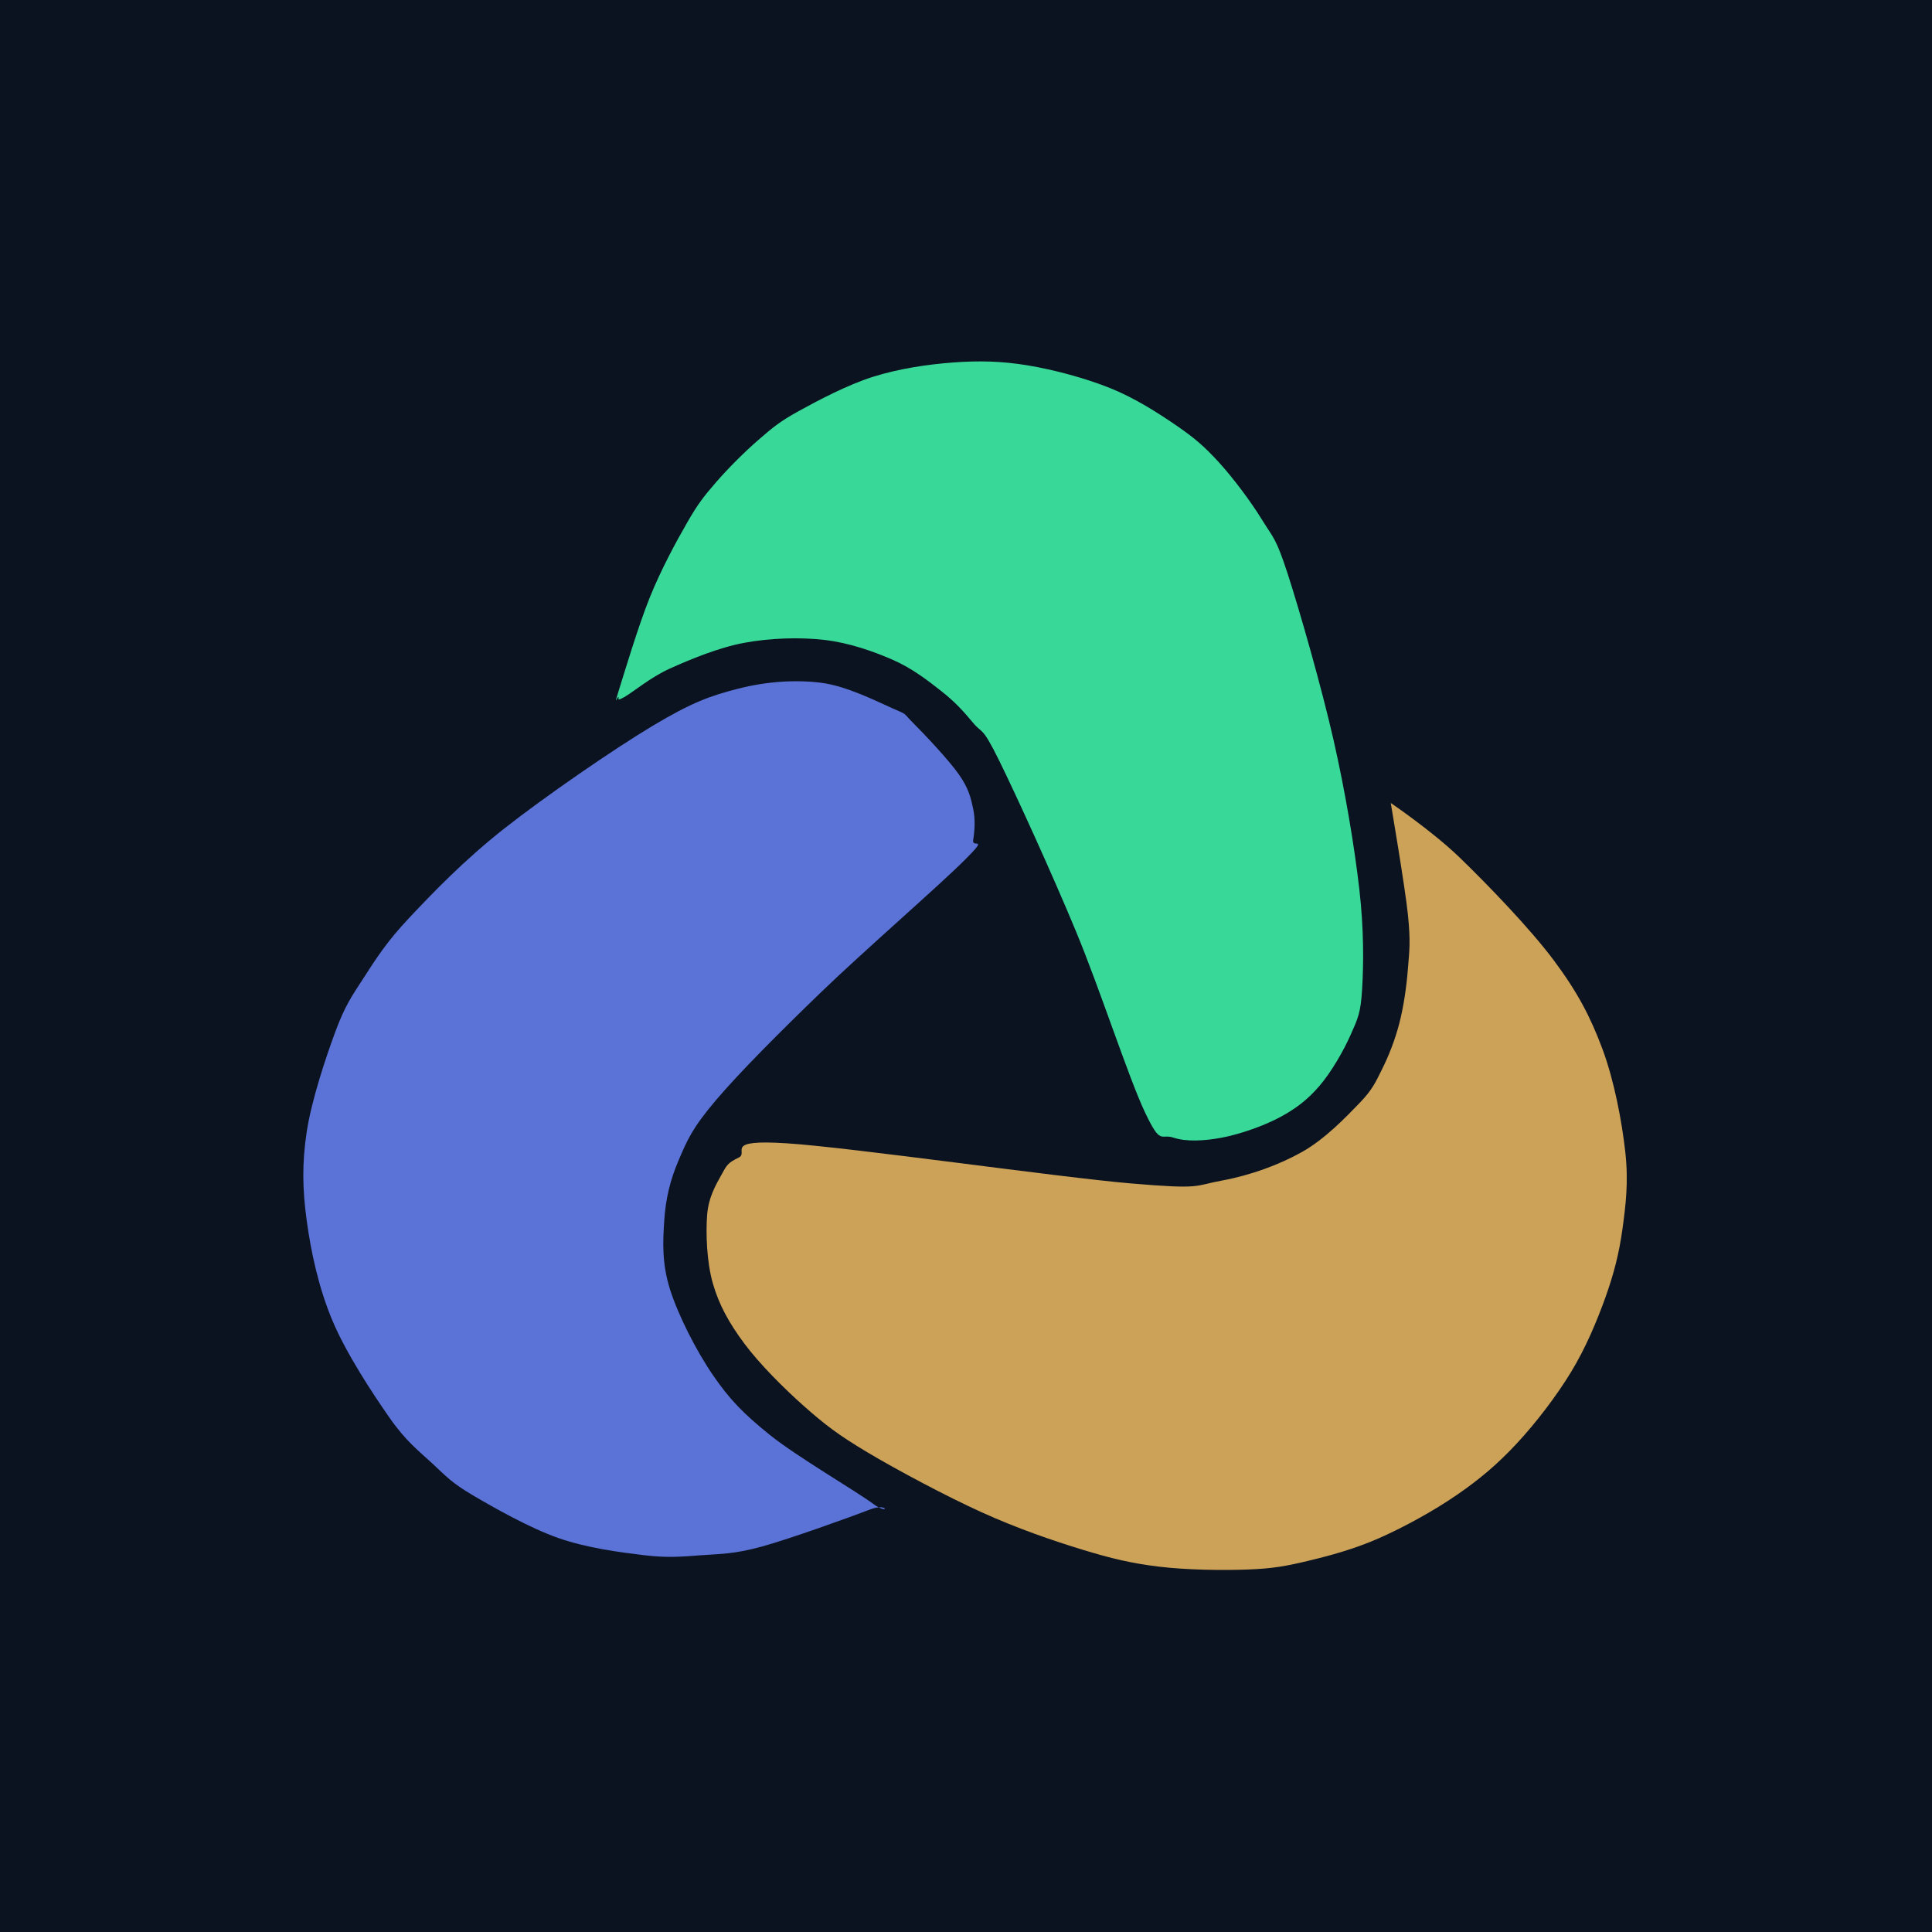
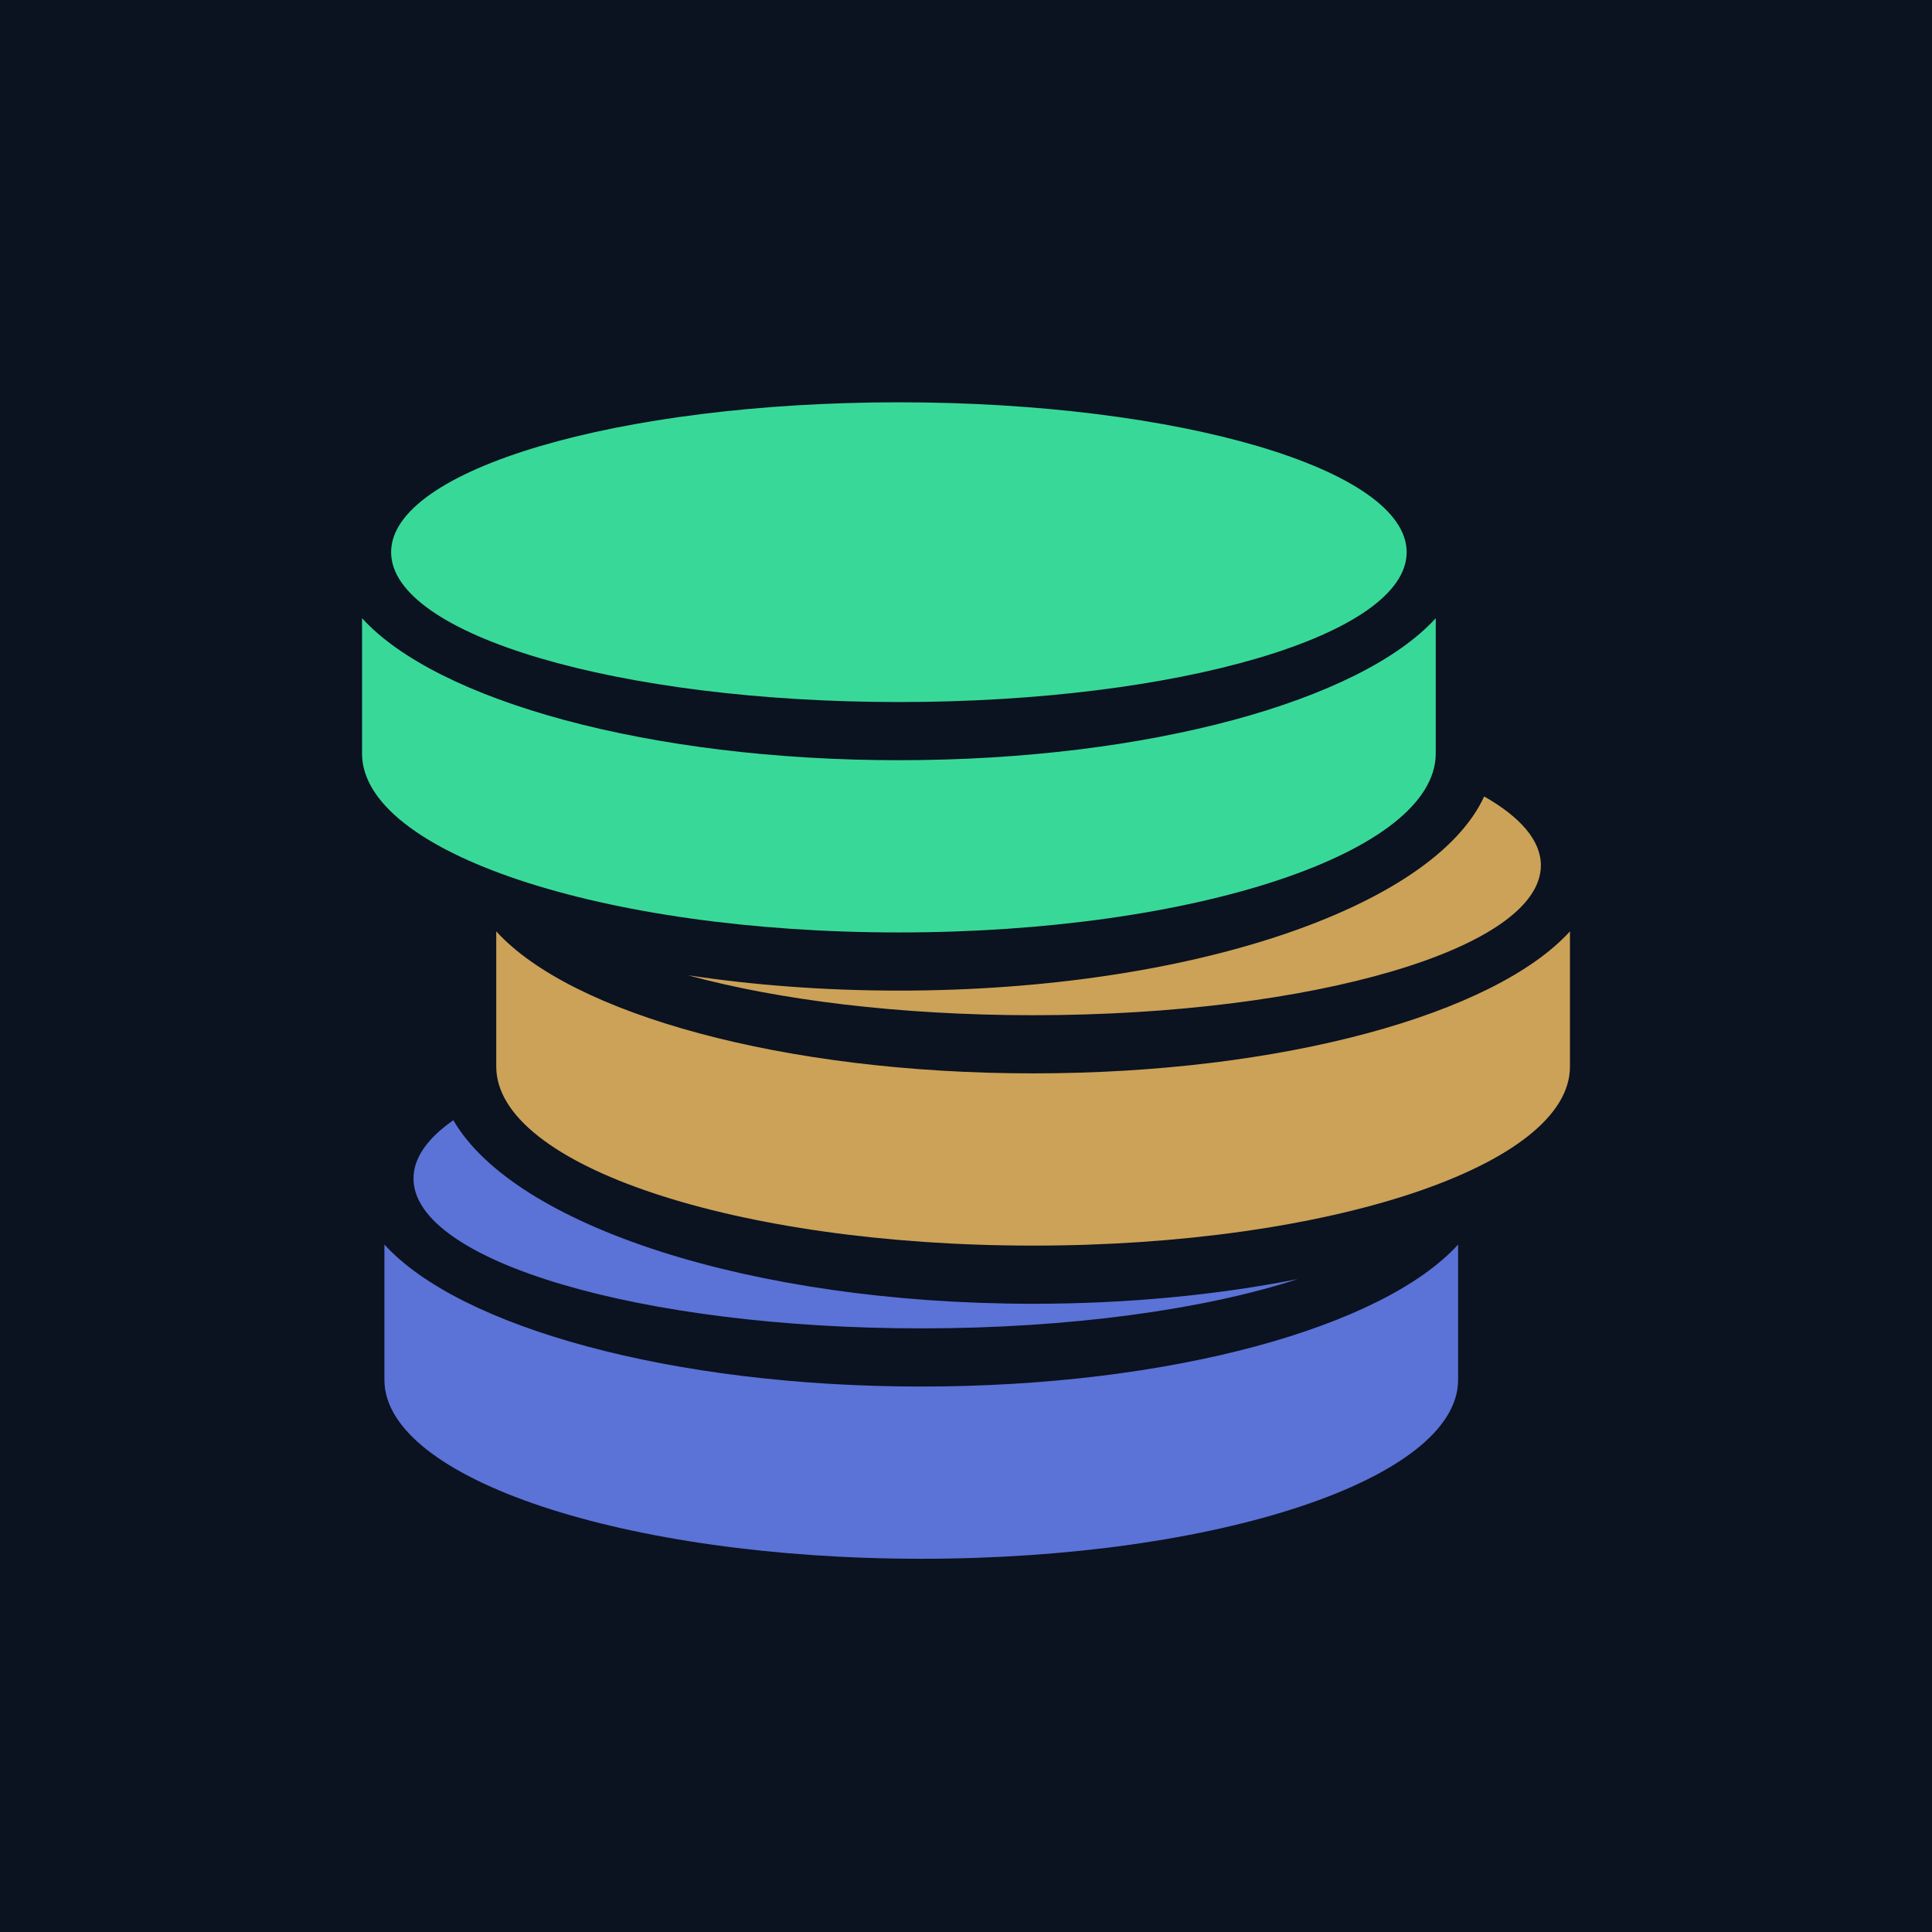
<svg xmlns="http://www.w3.org/2000/svg" width="512" height="512" viewBox="0 0 512 512">
  <rect width="512" height="512" rx="0" fill="#0B1220" />
  <g transform="translate(56.32 56.32) scale(0.78)">
-     <path id="blue" fill="#5B72D6" d="M 32.00 312.36 C 33.62 301.67 38.48 287.10 41.72 278.35 C 44.96 269.61 47.22 266.37 51.44 259.89 C 55.65 253.41 59.05 247.90 66.98 239.48 C 74.92 231.06 85.29 220.21 99.05 209.35 C 112.82 198.50 136.31 182.31 149.59 174.37 C 162.87 166.43 169.19 164.16 178.74 161.74 C 188.30 159.31 198.18 158.66 206.92 159.79 C 215.67 160.93 226.04 166.27 231.22 168.54 C 236.40 170.81 234.30 169.67 238.02 173.40 C 241.75 177.12 250.17 186.03 253.57 190.89 C 256.97 195.75 257.62 198.83 258.43 202.55 C 259.24 206.28 258.92 210.33 258.43 213.24 C 257.94 216.16 264.10 211.46 255.51 220.04 C 246.93 228.63 221.02 251.14 206.92 264.75 C 192.83 278.35 179.07 292.12 170.97 301.67 C 162.87 311.23 161.25 315.28 158.33 322.08 C 155.42 328.89 153.96 335.20 153.48 342.49 C 152.99 349.78 152.67 357.07 155.42 365.81 C 158.17 374.56 164.33 386.71 170.00 394.97 C 175.66 403.23 180.36 408.09 189.43 415.38 C 198.50 422.66 218.75 434.49 224.42 438.70 C 230.09 442.91 229.76 438.21 223.44 440.64 C 217.13 443.07 196.07 450.68 186.52 453.28 C 176.96 455.87 172.75 455.70 166.11 456.19 C 159.47 456.68 154.77 457.16 146.67 456.19 C 138.57 455.22 127.24 453.76 117.52 450.36 C 107.80 446.96 95.49 439.99 88.36 435.78 C 81.24 431.57 79.46 429.47 74.76 425.09 C 70.06 420.72 65.85 417.64 60.18 409.54 C 54.51 401.45 45.44 387.68 40.75 376.50 C 36.05 365.33 33.46 353.18 32.00 342.49 C 30.54 331.80 30.38 323.05 32.00 312.36 Z" />
-     <path id="mint" fill="#38D998" d="M 137.93 162.71 C 139.71 157.04 144.73 140.19 148.62 130.64 C 152.50 121.08 157.52 111.85 161.25 105.37 C 164.97 98.89 166.92 96.46 170.97 91.77 C 175.02 87.07 180.85 81.24 185.54 77.19 C 190.24 73.14 192.67 71.03 199.15 67.47 C 205.63 63.91 215.67 58.56 224.42 55.81 C 233.16 53.06 242.88 51.60 251.63 50.95 C 260.37 50.30 267.99 50.46 276.89 51.92 C 285.80 53.38 296.65 56.30 305.08 59.70 C 313.50 63.10 321.27 68.12 327.43 72.33 C 333.58 76.54 337.15 79.62 342.00 84.96 C 346.86 90.31 352.69 98.08 356.58 104.40 C 360.47 110.72 361.28 110.39 365.33 122.86 C 369.38 135.33 376.83 161.41 380.88 179.23 C 384.93 197.04 388.00 215.67 389.62 229.76 C 391.24 243.85 391.08 255.51 390.59 263.77 C 390.11 272.03 389.14 273.82 386.71 279.32 C 384.28 284.83 380.07 292.12 376.02 296.82 C 371.97 301.51 367.92 304.59 362.41 307.51 C 356.91 310.42 348.97 313.17 342.98 314.31 C 336.98 315.44 330.83 315.77 326.46 314.31 C 322.08 312.85 322.24 317.22 316.74 305.56 C 311.23 293.90 301.67 264.26 293.41 244.34 C 285.15 224.42 273.01 197.85 267.18 186.03 C 261.34 174.21 261.67 177.28 258.43 173.40 C 255.19 169.51 252.27 166.27 247.74 162.71 C 243.20 159.14 237.86 154.93 231.22 152.02 C 224.58 149.10 216.32 146.19 207.90 145.21 C 199.47 144.24 189.43 144.57 180.69 146.19 C 171.94 147.81 162.22 151.86 155.42 154.93 C 148.62 158.01 142.79 163.03 139.87 164.65 C 136.95 166.27 138.25 164.97 137.93 164.65 C 137.60 164.33 136.14 168.38 137.93 162.71 Z" />
-     <path id="amber" fill="#CBA257" d="M 168.05 340.55 C 168.54 334.39 171.13 330.18 172.91 326.94 C 174.69 323.70 175.02 322.89 178.74 321.11 C 182.47 319.33 173.07 314.79 195.26 316.25 C 217.45 317.71 287.26 327.75 311.88 329.86 C 336.50 331.96 333.26 330.67 342.98 328.89 C 352.69 327.10 362.41 323.54 370.19 319.17 C 377.96 314.79 385.09 307.34 389.62 302.65 C 394.16 297.95 395.13 295.52 397.40 290.98 C 399.66 286.45 401.77 281.10 403.23 275.44 C 404.69 269.77 405.66 263.13 406.14 256.97 C 406.63 250.82 407.11 247.90 406.14 238.51 C 405.17 229.11 400.31 200.61 400.31 200.61 C 400.31 200.61 414.40 210.16 423.64 219.07 C 432.87 227.98 447.61 243.20 455.70 254.06 C 463.80 264.91 468.18 273.33 472.23 284.18 C 476.27 295.03 478.87 308.96 480.00 319.17 C 481.13 329.37 480.16 337.15 479.03 345.41 C 477.89 353.67 476.11 360.63 473.20 368.73 C 470.28 376.83 466.56 385.74 461.54 394.00 C 456.51 402.26 449.55 411.33 443.07 418.29 C 436.59 425.26 430.44 430.44 422.66 435.78 C 414.89 441.13 404.85 446.63 396.43 450.36 C 388.00 454.09 379.58 456.35 372.13 458.13 C 364.68 459.92 360.14 460.73 351.72 461.05 C 343.30 461.37 330.99 461.21 321.60 460.08 C 312.20 458.94 305.40 457.32 295.36 454.25 C 285.32 451.17 273.49 447.12 261.34 441.61 C 249.20 436.11 232.51 427.20 222.47 421.21 C 212.43 415.21 208.06 411.81 201.09 405.66 C 194.13 399.50 185.87 391.24 180.69 384.28 C 175.50 377.31 172.10 371.16 170.00 363.87 C 167.89 356.58 167.57 346.70 168.05 340.55 Z" />
+     <path id="blue" fill="#5B72D6" d="M423.2,350.63l0,45.97c0,33.58 -81.66,60.8 -182.4,60.8c-100.74,0 -182.4,-27.22 -182.4,-60.8l0,-45.97c25.5,28.04 97.53,48.25 182.4,48.25c84.87,0 156.9,-20.21 182.4,-48.25zM68.28,328.2c0,-7.03 4.82,-13.72 13.54,-19.81c20.7,35.73 101.03,62.37 196.98,62.37c32.29,0 62.81,-3.02 89.88,-8.38c-31.57,10.28 -77.17,16.74 -127.88,16.74c-95.28,0 -172.52,-22.8 -172.52,-50.92z" />
+     <path id="mint" fill="#38D998" d="M415.6,137.83l0,45.97c0,33.58 -81.66,60.8 -182.4,60.8c-100.74,0 -182.4,-27.22 -182.4,-60.8v-45.97c25.5,28.04 97.53,48.25 182.4,48.25c84.87,0 156.9,-20.21 182.4,-48.25zM60.68,115.4c0,-28.12 77.24,-50.92 172.52,-50.92c95.28,0 172.52,22.8 172.52,50.92c0,28.12 -77.24,50.92 -172.52,50.92c-95.28,0 -172.52,-22.8 -172.52,-50.92z" />
+     <path id="amber" fill="#CBA257" d="M461.2,244.23l0,45.97c0,33.58 -81.66,60.8 -182.4,60.8c-100.74,0 -182.4,-27.22 -182.4,-60.8l0,-45.97c25.5,28.04 97.53,48.25 182.4,48.25c84.87,0 156.9,-20.21 182.4,-48.25zM432.05,198.39c12.31,7.01 19.27,14.97 19.27,23.41c0,28.12 -77.24,50.92 -172.52,50.92c-45.27,0 -86.47,-5.15 -117.24,-13.57c22.27,3.36 46.42,5.21 71.64,5.21c99.15,0 181.62,-28.44 198.85,-65.97z" />
  </g>
</svg>
